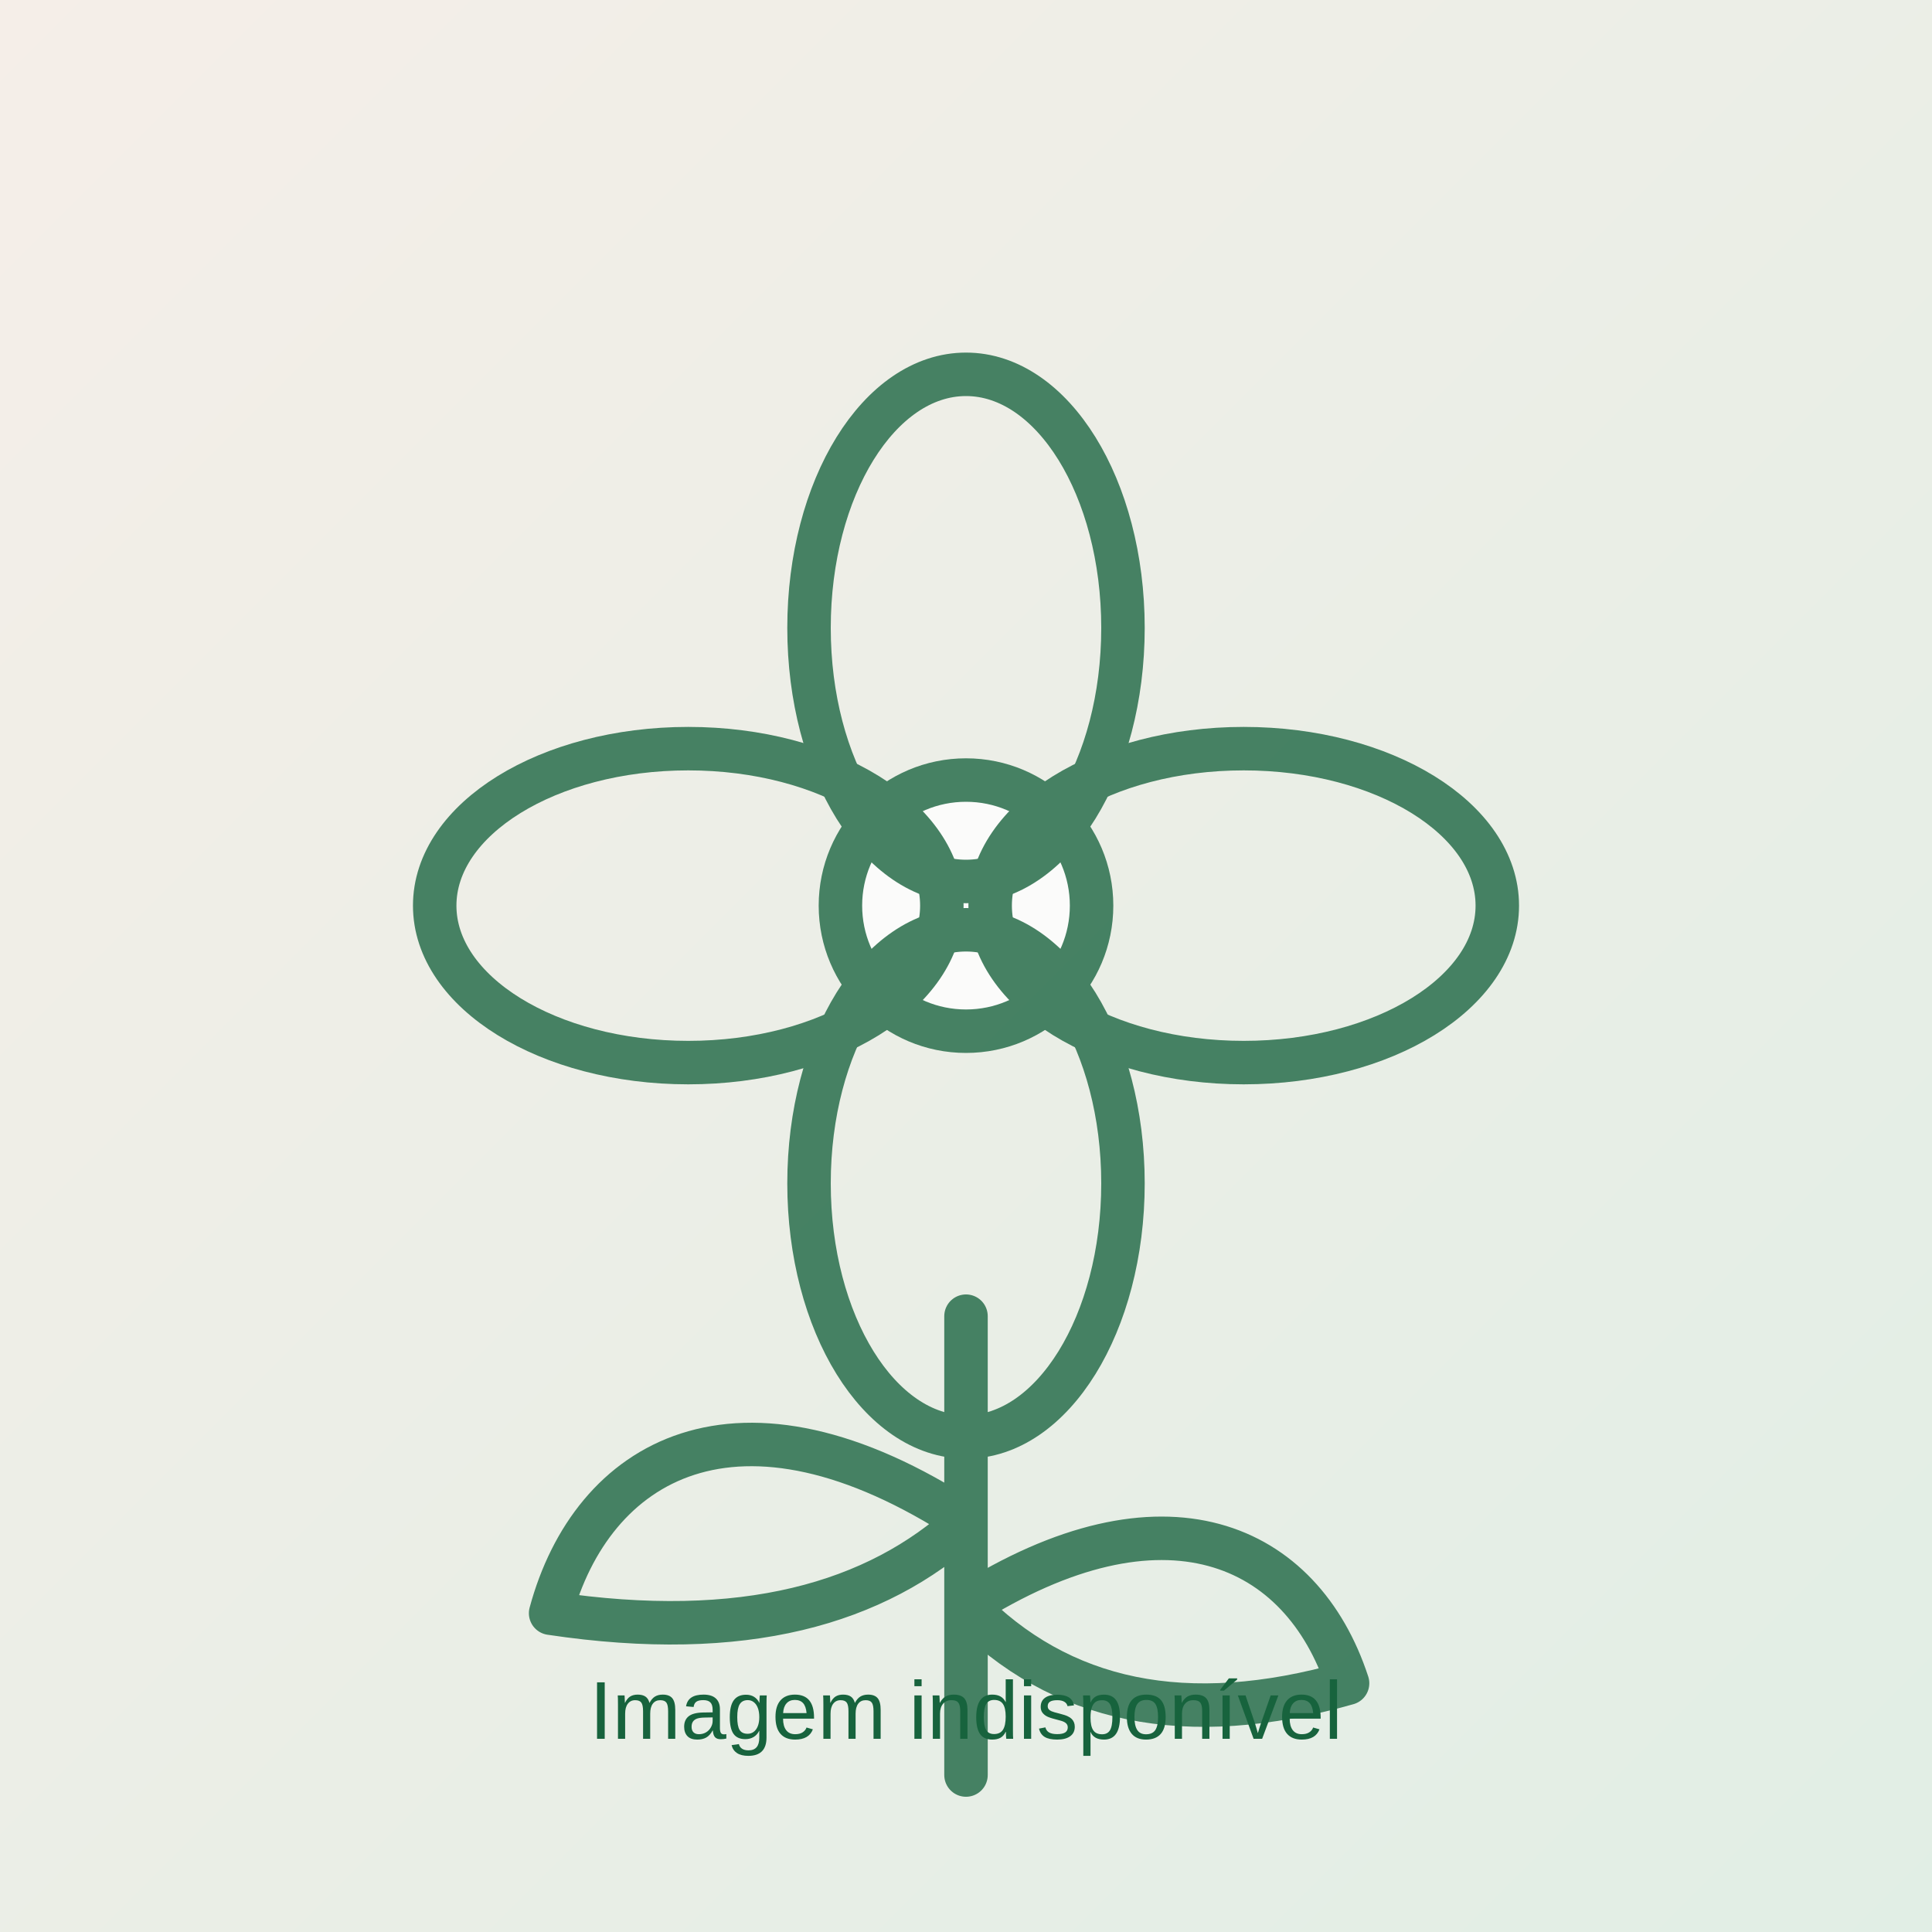
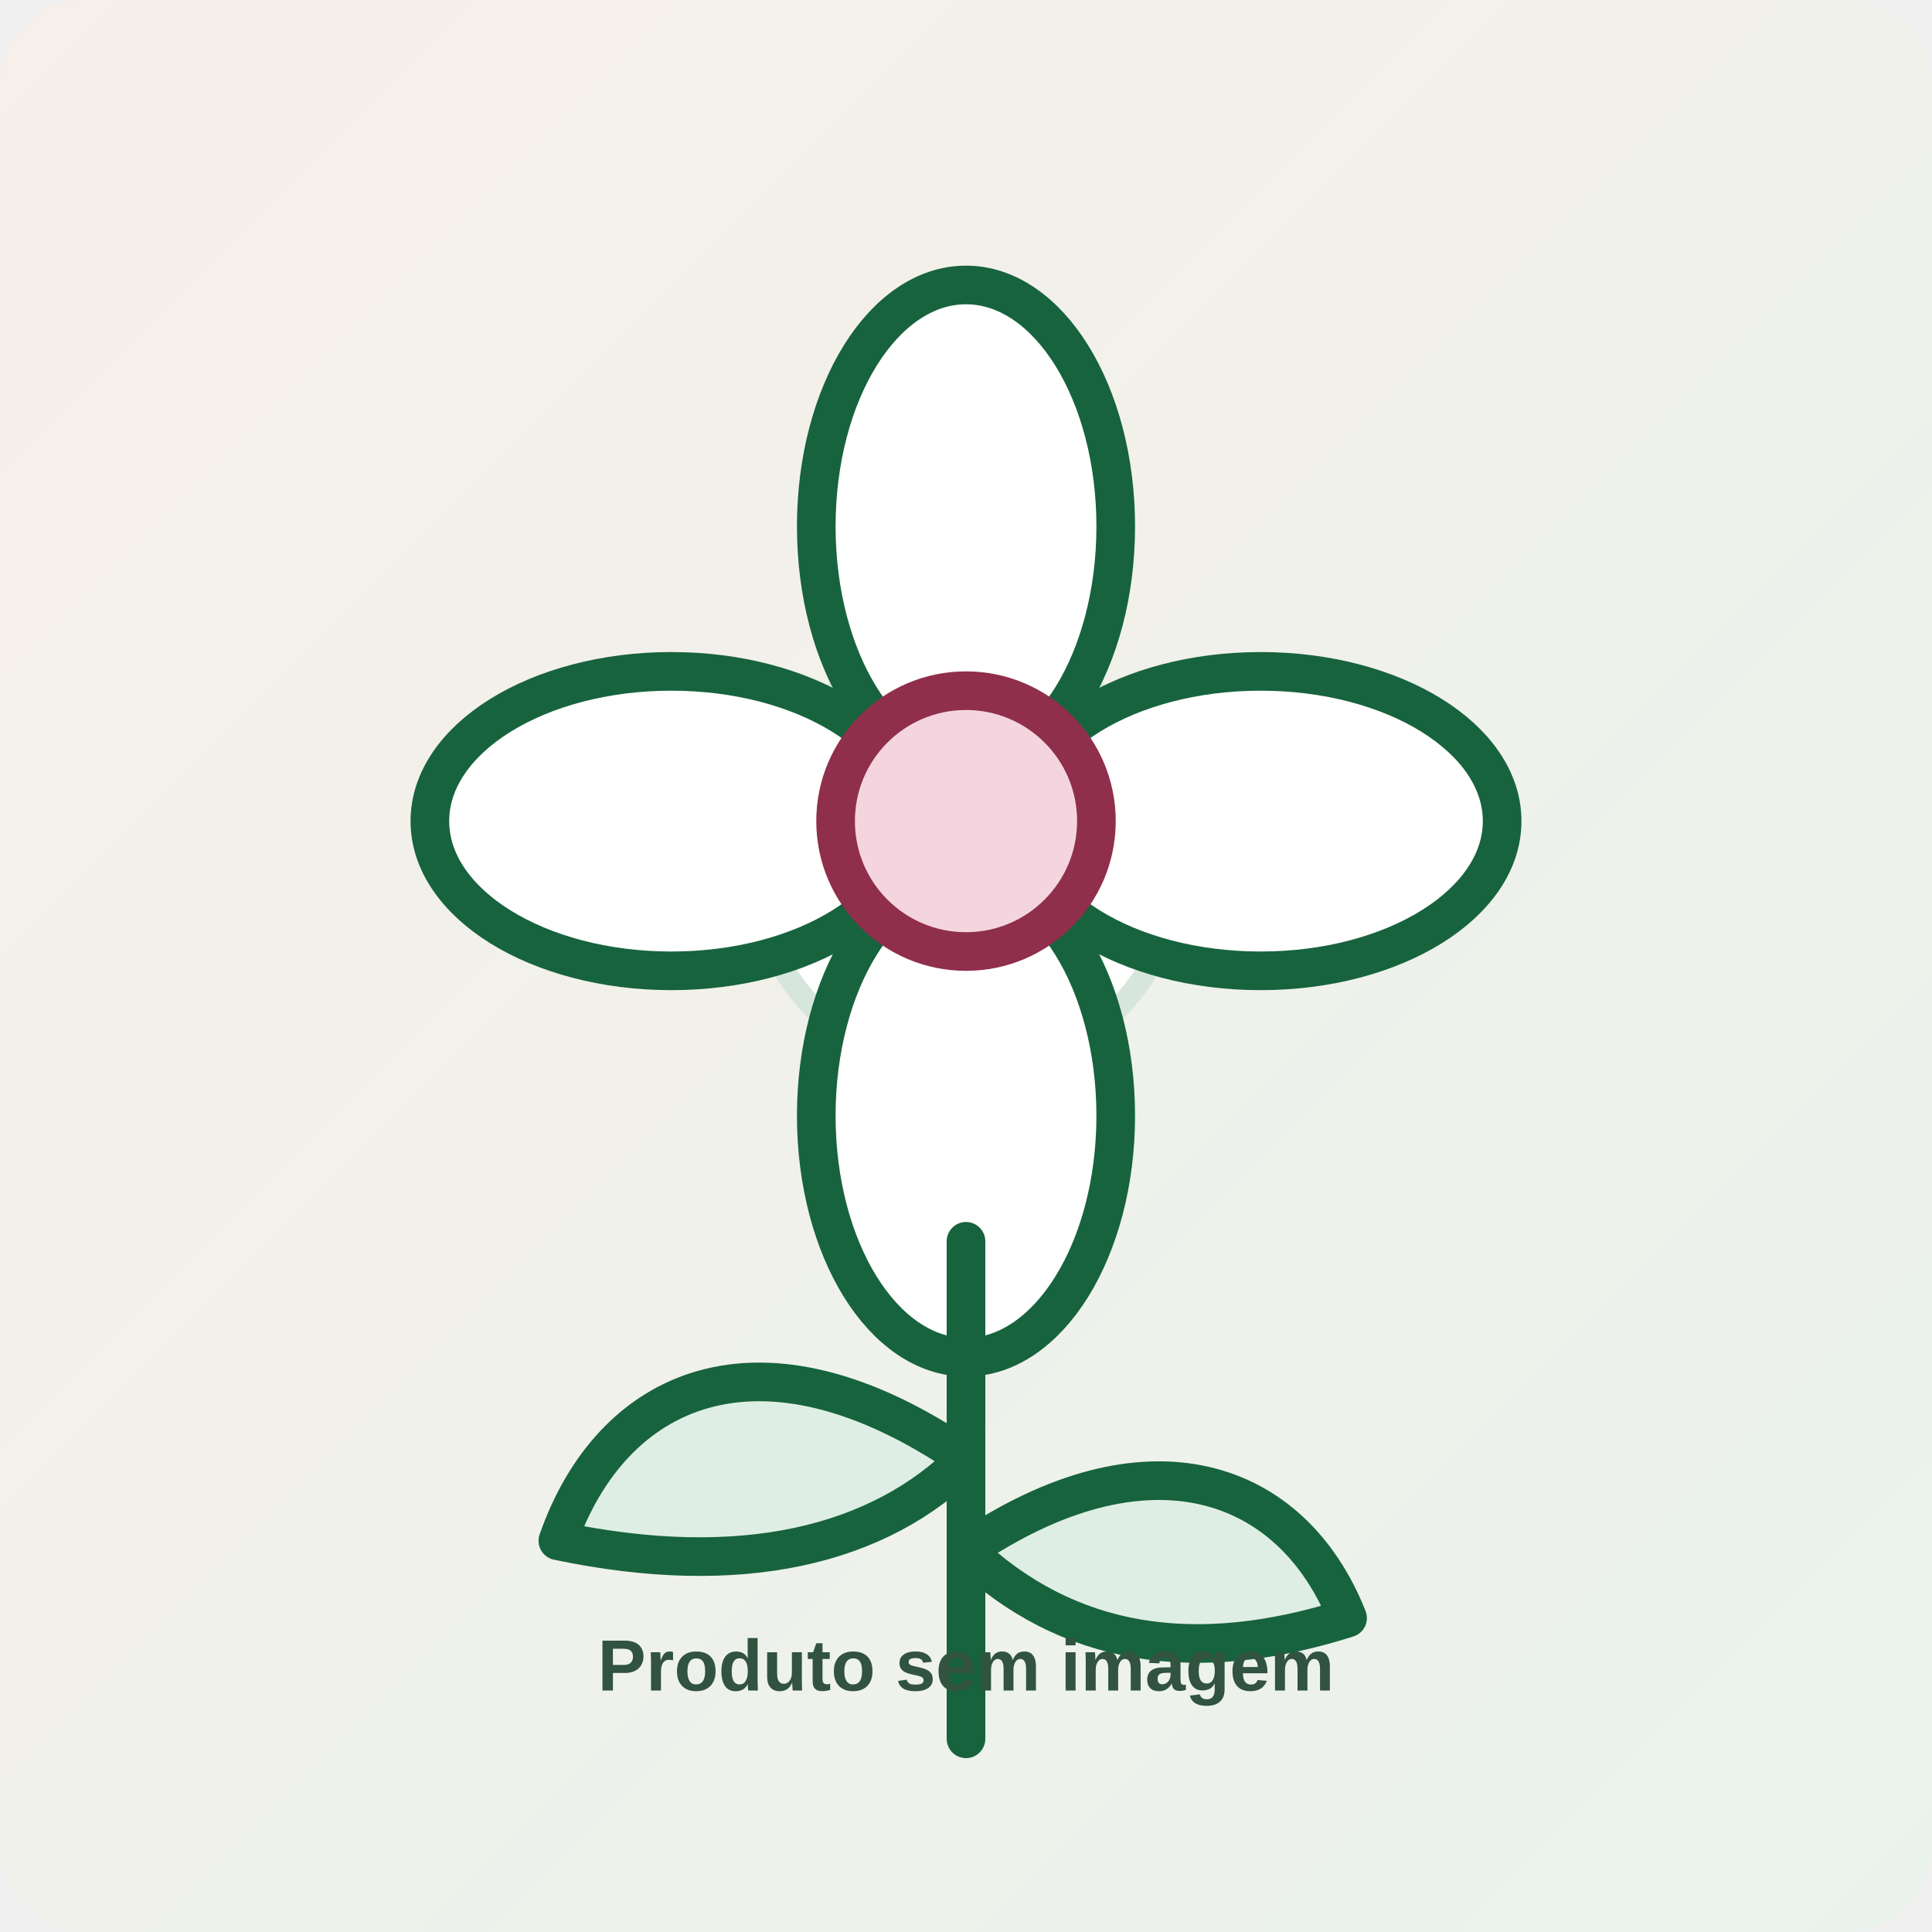
- <svg xmlns="http://www.w3.org/2000/svg" viewBox="0 0 800 800">
+ <svg xmlns="http://www.w3.org/2000/svg" viewBox="0 0 800 800" role="img" aria-label="Produto sem imagem">
  <defs>
    <linearGradient id="g" x1="0" y1="0" x2="1" y2="1">
-       <stop stop-color="#f5eee8" />
-       <stop offset="1" stop-color="#e1eee5" />
+       <stop stop-color="#f7efe9" />
+       <stop offset="1" stop-color="#e9f3ec" />
    </linearGradient>
  </defs>
-   <rect width="800" height="800" fill="url(#g)" />
-   <g transform="translate(400 375)" fill="none" stroke="#17633d" stroke-width="18" stroke-linecap="round" stroke-linejoin="round" opacity=".78">
-     <circle r="52" fill="#fff" />
-     <ellipse cy="-115" rx="65" ry="105" />
-     <ellipse cy="115" rx="65" ry="105" />
-     <ellipse cx="-115" rx="105" ry="65" />
-     <ellipse cx="115" rx="105" ry="65" />
-     <path d="M0 170v190M0 255c-95-62-155-25-172 38 80 12 135-4 172-38ZM0 290c82-52 139-26 158 32-67 19-119 8-158-32Z" />
+   <rect width="800" height="800" rx="36" fill="url(#g)" />
+   <circle cx="400" cy="356" r="88" fill="#fff" stroke="#d7e6dc" stroke-width="9" />
+   <g transform="translate(400 340)" fill="#fff" stroke="#17633d" stroke-width="16" stroke-linecap="round" stroke-linejoin="round">
+     <ellipse cy="-122" rx="62" ry="100" />
+     <ellipse cy="122" rx="62" ry="100" />
+     <ellipse cx="-122" rx="100" ry="62" />
+     <ellipse cx="122" rx="100" ry="62" />
+     <circle r="54" fill="#f4d5df" stroke="#8f2f4c" />
+     <path d="M0 174v206" fill="none" />
+     <path d="M0 264c-86-59-147-29-169 34 76 16 133 2 169-34ZM0 302c75-51 135-30 158 28-63 20-116 12-158-28Z" fill="#dfeee4" />
  </g>
-   <text x="400" y="720" text-anchor="middle" font-family="Arial,sans-serif" font-size="34" fill="#17633d">Imagem indisponível</text>
+   <text x="400" y="700" text-anchor="middle" font-family="Arial,sans-serif" font-size="30" font-weight="700" fill="#31533f">Produto sem imagem</text>
</svg>
